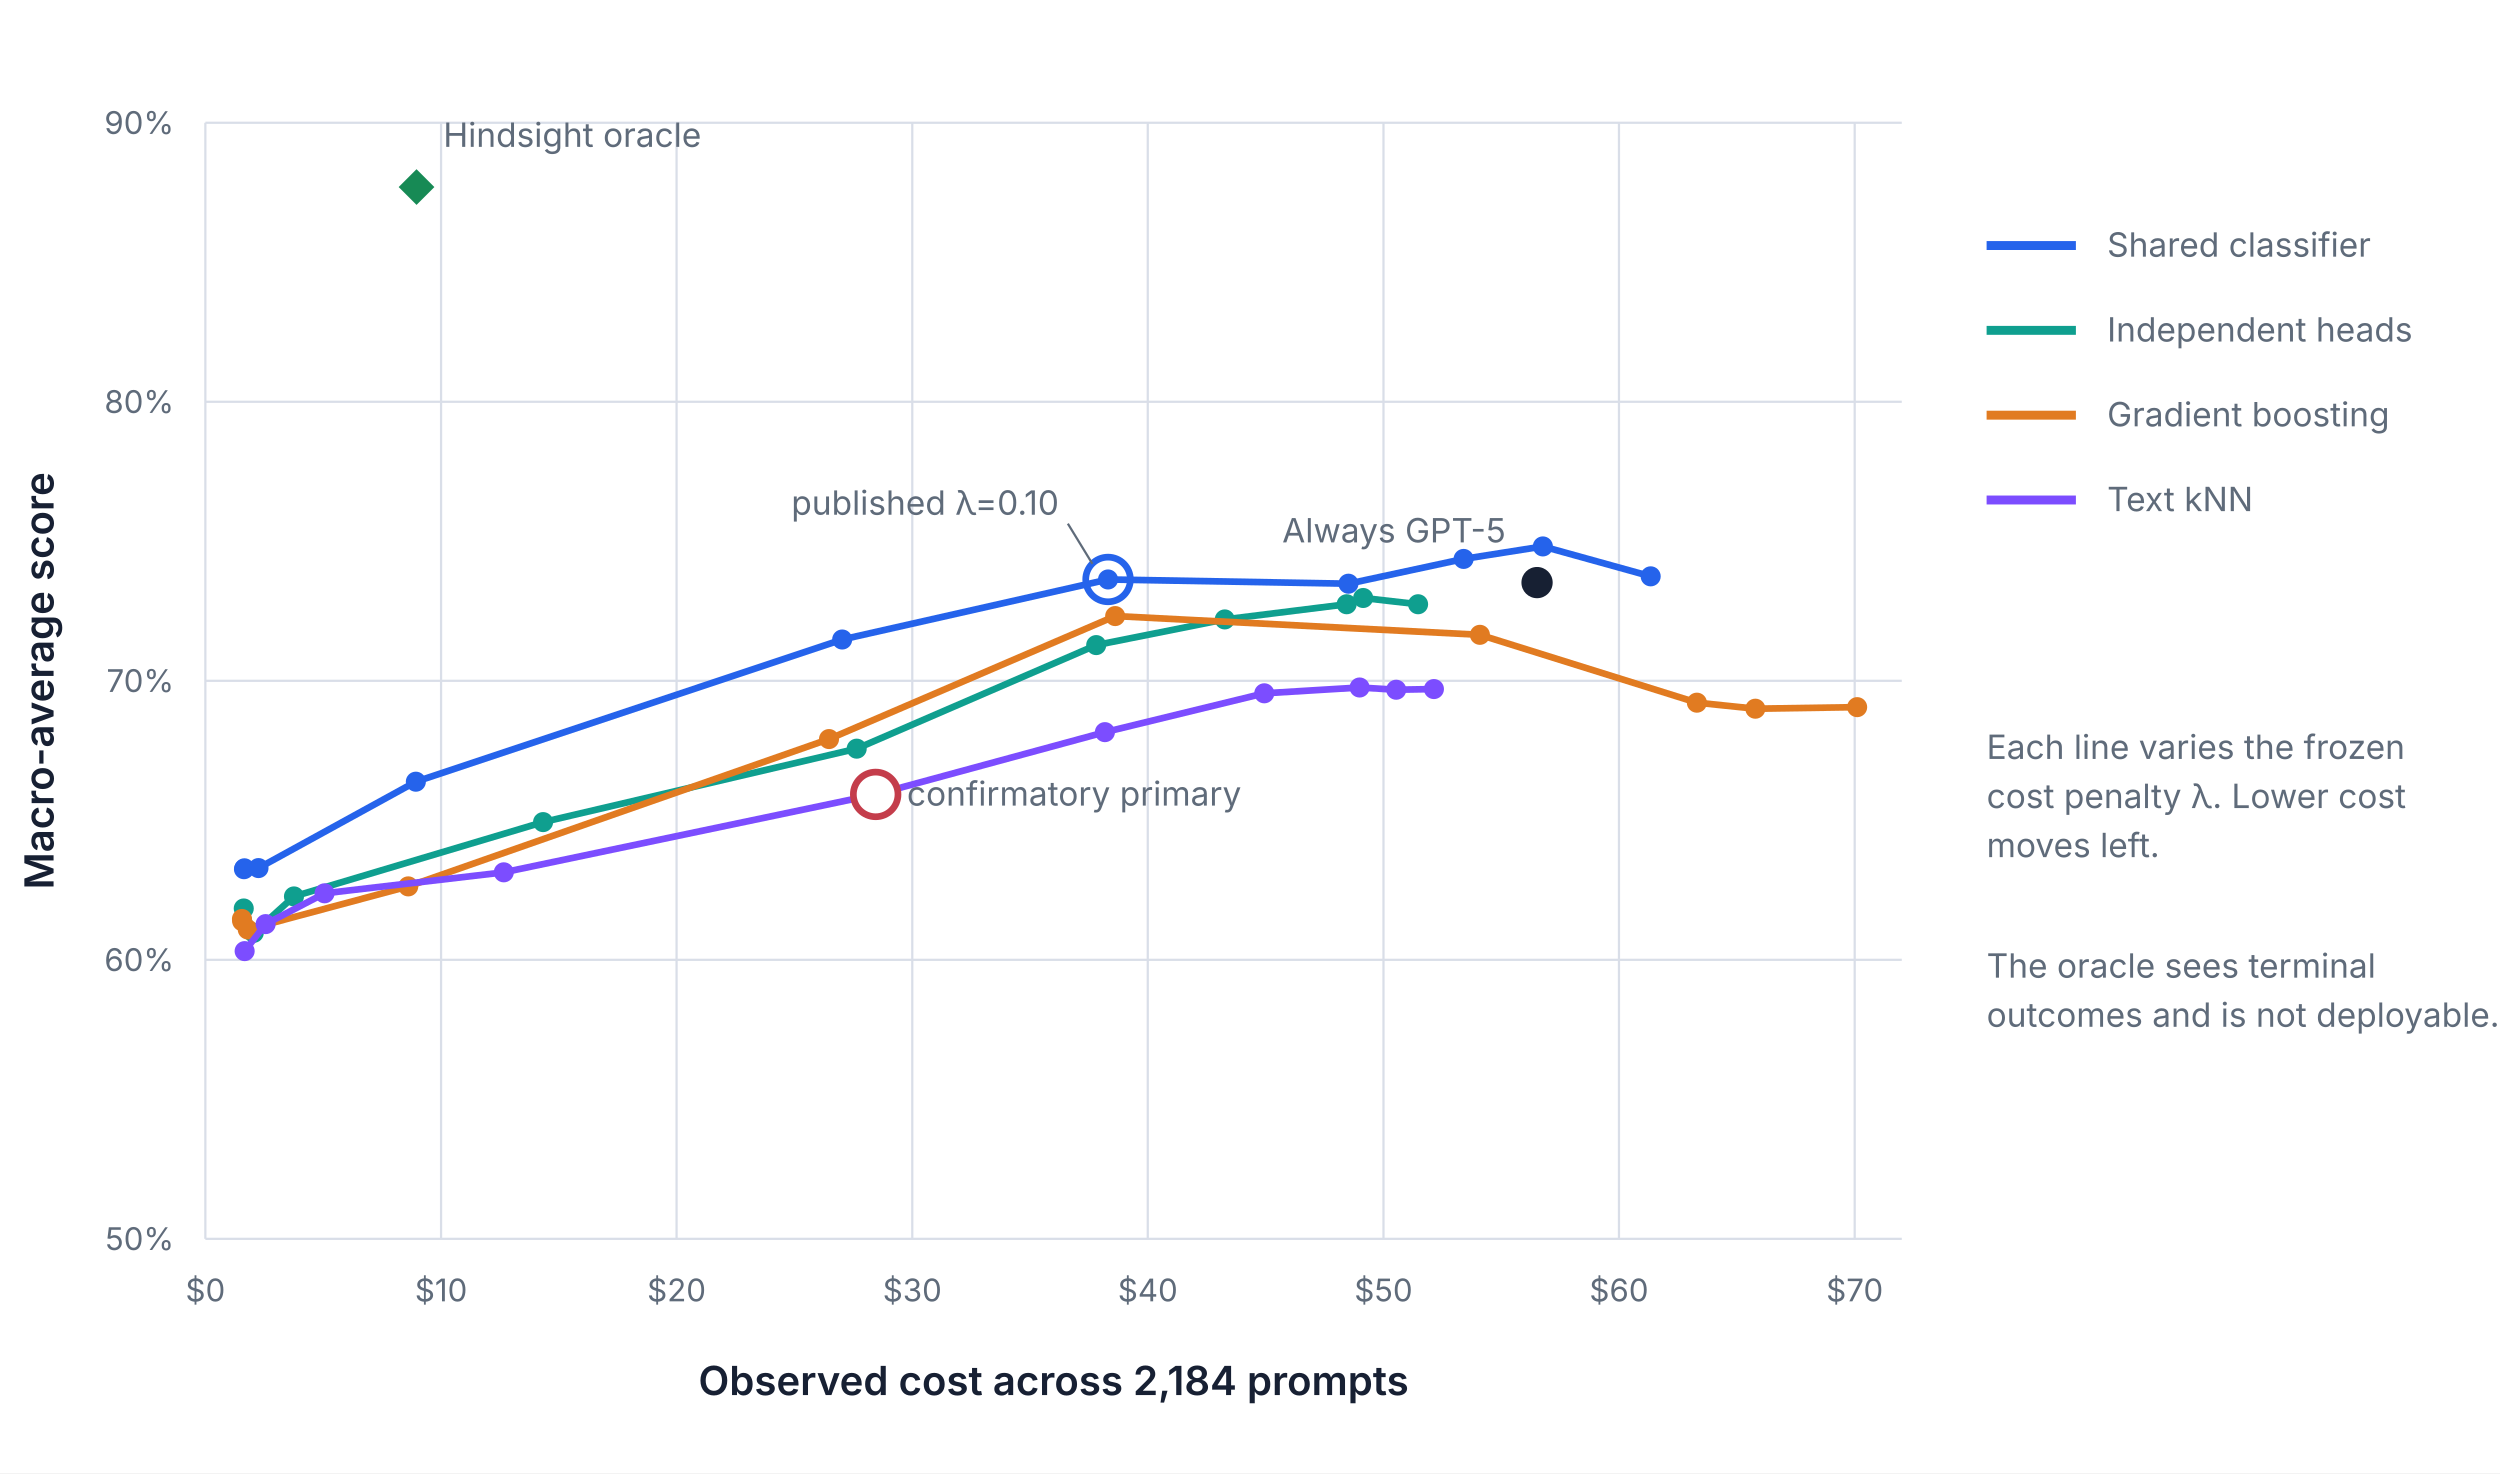
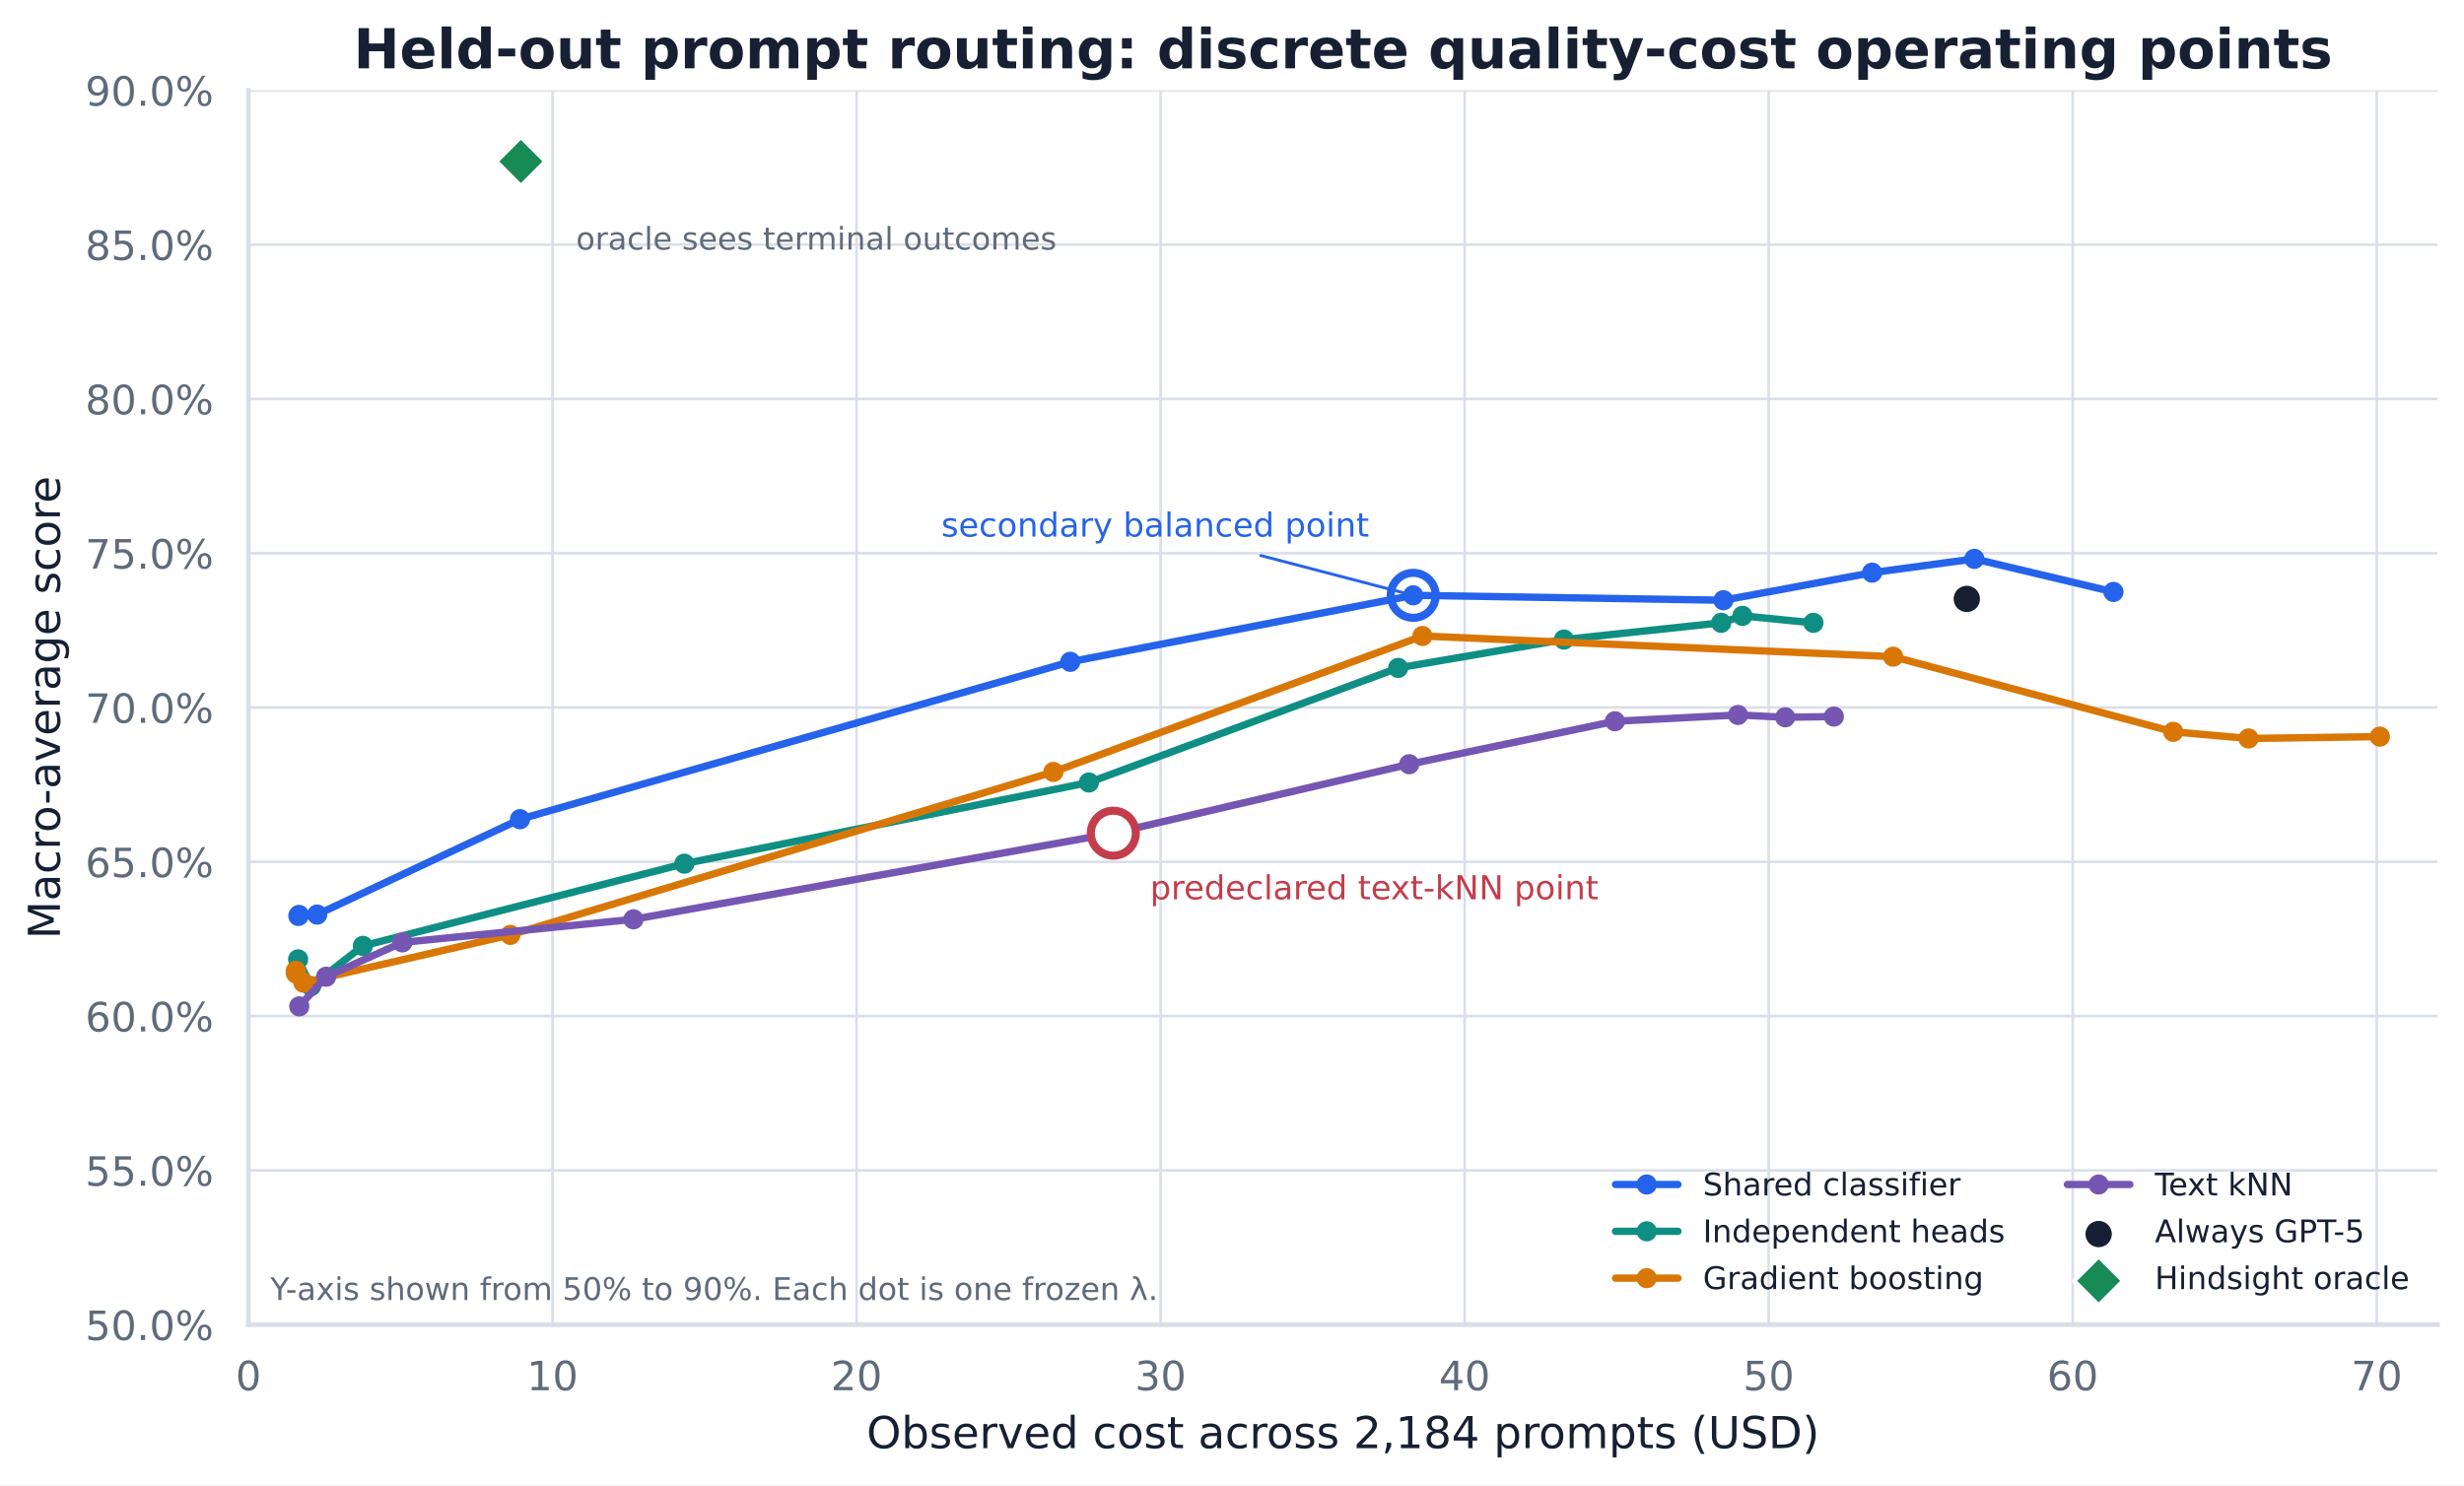
- <svg xmlns="http://www.w3.org/2000/svg" width="1120" height="660" viewBox="0 0 1120 660" role="img" aria-labelledby="title desc">
-   <rect width="1120" height="660" fill="#ffffff" />
-   <style>
-     text { font-family: Inter, ui-sans-serif, system-ui, -apple-system, BlinkMacSystemFont, "Segoe UI", sans-serif; fill: #172033; }
-     .label { font-size: 18px; font-weight: 600; }
-     .small { font-size: 15px; fill: #5f6b7a; }
-     .tick { font-size: 14px; fill: #5f6b7a; }
-     .number { font-size: 24px; font-weight: 700; }
-   </style>
-   <line x1="92.0" y1="55" x2="92.0" y2="555" stroke="#d9dee8" />
-   <text x="92.0" y="583" text-anchor="middle" class="tick">$0</text>
-   <line x1="197.6" y1="55" x2="197.6" y2="555" stroke="#d9dee8" />
-   <text x="197.6" y="583" text-anchor="middle" class="tick">$10</text>
-   <line x1="303.1" y1="55" x2="303.1" y2="555" stroke="#d9dee8" />
-   <text x="303.1" y="583" text-anchor="middle" class="tick">$20</text>
-   <line x1="408.7" y1="55" x2="408.7" y2="555" stroke="#d9dee8" />
-   <text x="408.7" y="583" text-anchor="middle" class="tick">$30</text>
-   <line x1="514.2" y1="55" x2="514.2" y2="555" stroke="#d9dee8" />
-   <text x="514.2" y="583" text-anchor="middle" class="tick">$40</text>
-   <line x1="619.8" y1="55" x2="619.8" y2="555" stroke="#d9dee8" />
-   <text x="619.8" y="583" text-anchor="middle" class="tick">$50</text>
-   <line x1="725.3" y1="55" x2="725.3" y2="555" stroke="#d9dee8" />
-   <text x="725.3" y="583" text-anchor="middle" class="tick">$60</text>
-   <line x1="830.9" y1="55" x2="830.9" y2="555" stroke="#d9dee8" />
-   <text x="830.9" y="583" text-anchor="middle" class="tick">$70</text>
-   <line x1="92" y1="555.0" x2="852" y2="555.0" stroke="#d9dee8" />
-   <text x="78" y="560.0" text-anchor="end" class="tick">50%</text>
-   <line x1="92" y1="430.0" x2="852" y2="430.0" stroke="#d9dee8" />
-   <text x="78" y="435.0" text-anchor="end" class="tick">60%</text>
-   <line x1="92" y1="305.0" x2="852" y2="305.0" stroke="#d9dee8" />
-   <text x="78" y="310.0" text-anchor="end" class="tick">70%</text>
-   <line x1="92" y1="180.0" x2="852" y2="180.0" stroke="#d9dee8" />
-   <text x="78" y="185.0" text-anchor="end" class="tick">80%</text>
-   <line x1="92" y1="55.0" x2="852" y2="55.0" stroke="#d9dee8" />
-   <text x="78" y="60.0" text-anchor="end" class="tick">90%</text>
-   <polyline points="109.3,389.4 109.5,389.0 115.8,388.9 186.3,350.2 377.3,286.5 496.4,259.6 604.1,261.5 655.7,250.4 691.2,244.8 739.5,258.2" fill="none" stroke="#2563eb" stroke-width="3" />
-   <circle cx="109.3" cy="389.4" r="4.5" fill="#2563eb" />
-   <circle cx="109.5" cy="389.0" r="4.5" fill="#2563eb" />
-   <circle cx="115.8" cy="388.9" r="4.5" fill="#2563eb" />
-   <circle cx="186.3" cy="350.2" r="4.5" fill="#2563eb" />
-   <circle cx="377.3" cy="286.5" r="4.5" fill="#2563eb" />
-   <circle cx="496.4" cy="259.6" r="4.5" fill="#2563eb" />
-   <circle cx="604.1" cy="261.5" r="4.5" fill="#2563eb" />
-   <circle cx="655.7" cy="250.4" r="4.5" fill="#2563eb" />
-   <circle cx="691.2" cy="244.8" r="4.5" fill="#2563eb" />
-   <circle cx="739.5" cy="258.2" r="4.5" fill="#2563eb" />
-   <polyline points="109.2,407.0 113.7,417.9 131.7,401.6 243.3,368.3 383.8,335.4 491.1,289.0 548.7,277.5 603.3,270.7 610.7,267.9 635.3,270.7" fill="none" stroke="#0f9f8f" stroke-width="3" />
-   <circle cx="109.2" cy="407.0" r="4.5" fill="#0f9f8f" />
-   <circle cx="113.7" cy="417.9" r="4.5" fill="#0f9f8f" />
-   <circle cx="131.7" cy="401.6" r="4.5" fill="#0f9f8f" />
-   <circle cx="243.3" cy="368.3" r="4.5" fill="#0f9f8f" />
-   <circle cx="383.8" cy="335.4" r="4.5" fill="#0f9f8f" />
-   <circle cx="491.1" cy="289.0" r="4.5" fill="#0f9f8f" />
-   <circle cx="548.7" cy="277.5" r="4.5" fill="#0f9f8f" />
-   <circle cx="603.3" cy="270.7" r="4.5" fill="#0f9f8f" />
-   <circle cx="610.7" cy="267.9" r="4.5" fill="#0f9f8f" />
-   <circle cx="635.3" cy="270.7" r="4.5" fill="#0f9f8f" />
-   <polyline points="108.4,411.7 108.5,412.7 111.0,416.4 182.9,397.1 371.4,331.1 499.6,276.0 663.0,284.4 760.2,314.8 786.4,317.5 832.0,316.8" fill="none" stroke="#e17b21" stroke-width="3" />
-   <circle cx="108.4" cy="411.7" r="4.5" fill="#e17b21" />
-   <circle cx="108.5" cy="412.7" r="4.5" fill="#e17b21" />
-   <circle cx="111.0" cy="416.4" r="4.5" fill="#e17b21" />
-   <circle cx="182.9" cy="397.1" r="4.5" fill="#e17b21" />
-   <circle cx="371.4" cy="331.1" r="4.5" fill="#e17b21" />
-   <circle cx="499.6" cy="276.0" r="4.5" fill="#e17b21" />
-   <circle cx="663.0" cy="284.4" r="4.5" fill="#e17b21" />
-   <circle cx="760.2" cy="314.8" r="4.5" fill="#e17b21" />
-   <circle cx="786.4" cy="317.5" r="4.5" fill="#e17b21" />
-   <circle cx="832.0" cy="316.8" r="4.5" fill="#e17b21" />
-   <polyline points="109.6,426.1 119.0,414.0 145.4,400.2 225.7,390.8 392.3,355.9 495.0,328.0 566.4,310.6 609.1,308.0 625.5,309.0 642.4,308.7" fill="none" stroke="#7c4dff" stroke-width="3" />
-   <circle cx="109.6" cy="426.1" r="4.5" fill="#7c4dff" />
-   <circle cx="119.0" cy="414.0" r="4.5" fill="#7c4dff" />
-   <circle cx="145.4" cy="400.2" r="4.5" fill="#7c4dff" />
-   <circle cx="225.7" cy="390.8" r="4.5" fill="#7c4dff" />
-   <circle cx="392.3" cy="355.9" r="4.5" fill="#7c4dff" />
-   <circle cx="495.0" cy="328.0" r="4.5" fill="#7c4dff" />
-   <circle cx="566.4" cy="310.6" r="4.5" fill="#7c4dff" />
-   <circle cx="609.1" cy="308.0" r="4.5" fill="#7c4dff" />
-   <circle cx="625.5" cy="309.0" r="4.5" fill="#7c4dff" />
-   <circle cx="642.4" cy="308.7" r="4.5" fill="#7c4dff" />
-   <circle cx="688.6" cy="261.0" r="7" fill="#172033" />
-   <text x="674.6" y="243.0" text-anchor="end" class="small">Always GPT-5</text>
-   <path d="M186.6,75.8 L194.6,83.8 L186.6,91.8 L178.6,83.8 Z" fill="#178a55" />
-   <text x="198.6" y="65.8" text-anchor="start" class="small">Hindsight oracle</text>
-   <circle cx="496.4" cy="259.6" r="10" fill="none" stroke="#2563eb" stroke-width="3" />
-   <path d="M489.4,252.6 L478.4,234.6" stroke="#5f6b7a" fill="none" />
-   <text x="474.4" y="230.6" text-anchor="end" class="small">published λ=0.10</text>
-   <circle cx="392.3" cy="355.9" r="10" fill="#ffffff" stroke="#c43d4b" stroke-width="3" />
-   <text x="406.3" y="360.9" class="small">confirmatory primary</text>
-   <line x1="890" y1="110" x2="930" y2="110" stroke="#2563eb" stroke-width="4" />
-   <text x="944" y="115" class="small">Shared classifier</text>
-   <line x1="890" y1="148" x2="930" y2="148" stroke="#0f9f8f" stroke-width="4" />
-   <text x="944" y="153" class="small">Independent heads</text>
-   <line x1="890" y1="186" x2="930" y2="186" stroke="#e17b21" stroke-width="4" />
-   <text x="944" y="191" class="small">Gradient boosting</text>
-   <line x1="890" y1="224" x2="930" y2="224" stroke="#7c4dff" stroke-width="4" />
-   <text x="944" y="229" class="small">Text kNN</text>
-   <text x="472.0" y="625" text-anchor="middle" class="label">Observed cost across 2,184 prompts</text>
-   <text x="24" y="305.0" transform="rotate(-90 24 305.0)" text-anchor="middle" class="label">Macro-average score</text>
-   <text x="890" y="340" class="small">Each line varies the frozen</text>
-   <text x="890" y="362" class="small">cost penalty λ. Lower cost</text>
-   <text x="890" y="384" class="small">moves left.</text>
-   <text x="890" y="438" class="small">The oracle sees terminal</text>
-   <text x="890" y="460" class="small">outcomes and is not deployable.</text>
+ <svg xmlns="http://www.w3.org/2000/svg" xmlns:xlink="http://www.w3.org/1999/xlink" width="670.8pt" height="404.4pt" viewBox="0 0 670.8 404.4" version="1.1">
+   <defs>
+     <style type="text/css">*{stroke-linejoin: round; stroke-linecap: butt}</style>
+   </defs>
+   <g id="figure_1">
+     <g id="patch_1">
+       <path d="M 0 404.4 L 670.8 404.4 L 670.8 0 L 0 0 z " style="fill: #ffffff" />
+     </g>
+     <g id="axes_1">
+       <g id="patch_2">
+         <path d="M 67.644 360.699 L 663.6 360.699 L 663.6 24.598 L 67.644 24.598 z " style="fill: #ffffff" />
+       </g>
+       <g id="matplotlib.axis_1">
+         <g id="xtick_1">
+           <g id="line2d_1">
+             <path d="M 67.644 360.699 L 67.644 24.598 " clip-path="url(#p532b276a05)" style="fill: none; stroke: #d9dee8; stroke-width: 0.7; stroke-linecap: round" />
+           </g>
+           <g id="text_1">
+             <text style="font-size: 11px; font-family: 'DejaVu Sans'; text-anchor: middle; fill: #5f6b7a" x="67.644" y="378.556" transform="rotate(-0 67.64391 378.556)">0</text>
+           </g>
+         </g>
+         <g id="xtick_2">
+           <g id="line2d_2">
+             <path d="M 150.416 360.699 L 150.416 24.598 " clip-path="url(#p532b276a05)" style="fill: none; stroke: #d9dee8; stroke-width: 0.7; stroke-linecap: round" />
+           </g>
+           <g id="text_2">
+             <text style="font-size: 11px; font-family: 'DejaVu Sans'; text-anchor: middle; fill: #5f6b7a" x="150.416" y="378.556" transform="rotate(-0 150.4155 378.556)">10</text>
+           </g>
+         </g>
+         <g id="xtick_3">
+           <g id="line2d_3">
+             <path d="M 233.187 360.699 L 233.187 24.598 " clip-path="url(#p532b276a05)" style="fill: none; stroke: #d9dee8; stroke-width: 0.7; stroke-linecap: round" />
+           </g>
+           <g id="text_3">
+             <text style="font-size: 11px; font-family: 'DejaVu Sans'; text-anchor: middle; fill: #5f6b7a" x="233.187" y="378.556" transform="rotate(-0 233.1871 378.556)">20</text>
+           </g>
+         </g>
+         <g id="xtick_4">
+           <g id="line2d_4">
+             <path d="M 315.959 360.699 L 315.959 24.598 " clip-path="url(#p532b276a05)" style="fill: none; stroke: #d9dee8; stroke-width: 0.7; stroke-linecap: round" />
+           </g>
+           <g id="text_4">
+             <text style="font-size: 11px; font-family: 'DejaVu Sans'; text-anchor: middle; fill: #5f6b7a" x="315.959" y="378.556" transform="rotate(-0 315.9587 378.556)">30</text>
+           </g>
+         </g>
+         <g id="xtick_5">
+           <g id="line2d_5">
+             <path d="M 398.73 360.699 L 398.73 24.598 " clip-path="url(#p532b276a05)" style="fill: none; stroke: #d9dee8; stroke-width: 0.7; stroke-linecap: round" />
+           </g>
+           <g id="text_5">
+             <text style="font-size: 11px; font-family: 'DejaVu Sans'; text-anchor: middle; fill: #5f6b7a" x="398.73" y="378.556" transform="rotate(-0 398.7304 378.556)">40</text>
+           </g>
+         </g>
+         <g id="xtick_6">
+           <g id="line2d_6">
+             <path d="M 481.502 360.699 L 481.502 24.598 " clip-path="url(#p532b276a05)" style="fill: none; stroke: #d9dee8; stroke-width: 0.7; stroke-linecap: round" />
+           </g>
+           <g id="text_6">
+             <text style="font-size: 11px; font-family: 'DejaVu Sans'; text-anchor: middle; fill: #5f6b7a" x="481.502" y="378.556" transform="rotate(-0 481.502 378.556)">50</text>
+           </g>
+         </g>
+         <g id="xtick_7">
+           <g id="line2d_7">
+             <path d="M 564.274 360.699 L 564.274 24.598 " clip-path="url(#p532b276a05)" style="fill: none; stroke: #d9dee8; stroke-width: 0.7; stroke-linecap: round" />
+           </g>
+           <g id="text_7">
+             <text style="font-size: 11px; font-family: 'DejaVu Sans'; text-anchor: middle; fill: #5f6b7a" x="564.274" y="378.556" transform="rotate(-0 564.2736 378.556)">60</text>
+           </g>
+         </g>
+         <g id="xtick_8">
+           <g id="line2d_8">
+             <path d="M 647.045 360.699 L 647.045 24.598 " clip-path="url(#p532b276a05)" style="fill: none; stroke: #d9dee8; stroke-width: 0.7; stroke-linecap: round" />
+           </g>
+           <g id="text_8">
+             <text style="font-size: 11px; font-family: 'DejaVu Sans'; text-anchor: middle; fill: #5f6b7a" x="647.045" y="378.556" transform="rotate(-0 647.0452 378.556)">70</text>
+           </g>
+         </g>
+         <g id="text_9">
+           <text style="font-size: 12px; font-family: 'DejaVu Sans'; text-anchor: middle; fill: #172033" x="365.622" y="394.317" transform="rotate(-0 365.6217 394.3167)">Observed cost across 2,184 prompts (USD)</text>
+         </g>
+       </g>
+       <g id="matplotlib.axis_2">
+         <g id="ytick_1">
+           <g id="line2d_9">
+             <path d="M 67.644 360.699 L 663.6 360.699 " clip-path="url(#p532b276a05)" style="fill: none; stroke: #d9dee8; stroke-width: 0.7; stroke-linecap: round" />
+           </g>
+           <g id="text_10">
+             <text style="font-size: 11px; font-family: 'DejaVu Sans'; text-anchor: end; fill: #5f6b7a" x="58.144" y="364.877" transform="rotate(-0 58.14391 364.8773)">50.0%</text>
+           </g>
+         </g>
+         <g id="ytick_2">
+           <g id="line2d_10">
+             <path d="M 67.644 318.686 L 663.6 318.686 " clip-path="url(#p532b276a05)" style="fill: none; stroke: #d9dee8; stroke-width: 0.7; stroke-linecap: round" />
+           </g>
+           <g id="text_11">
+             <text style="font-size: 11px; font-family: 'DejaVu Sans'; text-anchor: end; fill: #5f6b7a" x="58.144" y="322.865" transform="rotate(-0 58.14391 322.8647)">55.0%</text>
+           </g>
+         </g>
+         <g id="ytick_3">
+           <g id="line2d_11">
+             <path d="M 67.644 276.673 L 663.6 276.673 " clip-path="url(#p532b276a05)" style="fill: none; stroke: #d9dee8; stroke-width: 0.7; stroke-linecap: round" />
+           </g>
+           <g id="text_12">
+             <text style="font-size: 11px; font-family: 'DejaVu Sans'; text-anchor: end; fill: #5f6b7a" x="58.144" y="280.852" transform="rotate(-0 58.14391 280.8521)">60.0%</text>
+           </g>
+         </g>
+         <g id="ytick_4">
+           <g id="line2d_12">
+             <path d="M 67.644 234.661 L 663.6 234.661 " clip-path="url(#p532b276a05)" style="fill: none; stroke: #d9dee8; stroke-width: 0.7; stroke-linecap: round" />
+           </g>
+           <g id="text_13">
+             <text style="font-size: 11px; font-family: 'DejaVu Sans'; text-anchor: end; fill: #5f6b7a" x="58.144" y="238.839" transform="rotate(-0 58.14391 238.8394)">65.0%</text>
+           </g>
+         </g>
+         <g id="ytick_5">
+           <g id="line2d_13">
+             <path d="M 67.644 192.648 L 663.6 192.648 " clip-path="url(#p532b276a05)" style="fill: none; stroke: #d9dee8; stroke-width: 0.7; stroke-linecap: round" />
+           </g>
+           <g id="text_14">
+             <text style="font-size: 11px; font-family: 'DejaVu Sans'; text-anchor: end; fill: #5f6b7a" x="58.144" y="196.827" transform="rotate(-0 58.14391 196.8268)">70.0%</text>
+           </g>
+         </g>
+         <g id="ytick_6">
+           <g id="line2d_14">
+             <path d="M 67.644 150.636 L 663.6 150.636 " clip-path="url(#p532b276a05)" style="fill: none; stroke: #d9dee8; stroke-width: 0.7; stroke-linecap: round" />
+           </g>
+           <g id="text_15">
+             <text style="font-size: 11px; font-family: 'DejaVu Sans'; text-anchor: end; fill: #5f6b7a" x="58.144" y="154.814" transform="rotate(-0 58.14391 154.8142)">75.0%</text>
+           </g>
+         </g>
+         <g id="ytick_7">
+           <g id="line2d_15">
+             <path d="M 67.644 108.623 L 663.6 108.623 " clip-path="url(#p532b276a05)" style="fill: none; stroke: #d9dee8; stroke-width: 0.7; stroke-linecap: round" />
+           </g>
+           <g id="text_16">
+             <text style="font-size: 11px; font-family: 'DejaVu Sans'; text-anchor: end; fill: #5f6b7a" x="58.144" y="112.802" transform="rotate(-0 58.14391 112.8016)">80.0%</text>
+           </g>
+         </g>
+         <g id="ytick_8">
+           <g id="line2d_16">
+             <path d="M 67.644 66.61 L 663.6 66.61 " clip-path="url(#p532b276a05)" style="fill: none; stroke: #d9dee8; stroke-width: 0.7; stroke-linecap: round" />
+           </g>
+           <g id="text_17">
+             <text style="font-size: 11px; font-family: 'DejaVu Sans'; text-anchor: end; fill: #5f6b7a" x="58.144" y="70.789" transform="rotate(-0 58.14391 70.78898)">85.0%</text>
+           </g>
+         </g>
+         <g id="ytick_9">
+           <g id="line2d_17">
+             <path d="M 67.644 24.598 L 663.6 24.598 " clip-path="url(#p532b276a05)" style="fill: none; stroke: #d9dee8; stroke-width: 0.7; stroke-linecap: round" />
+           </g>
+           <g id="text_18">
+             <text style="font-size: 11px; font-family: 'DejaVu Sans'; text-anchor: end; fill: #5f6b7a" x="58.144" y="28.776" transform="rotate(-0 58.14391 28.77637)">90.0%</text>
+           </g>
+         </g>
+         <g id="text_19">
+           <text style="font-size: 12px; font-family: 'DejaVu Sans'; text-anchor: middle; fill: #172033" x="16.317" y="192.648" transform="rotate(-90 16.31719 192.6481)">Macro-average score</text>
+         </g>
+       </g>
+       <g id="line2d_18">
+         <path d="M 81.226 249.405 L 81.4 249.126 L 86.341 249.036 L 141.571 223.062 L 291.37 180.206 L 384.73 162.104 L 469.184 163.44 L 509.667 155.93 L 537.494 152.173 L 575.37 161.176 " clip-path="url(#p532b276a05)" style="fill: none; stroke: #2563eb; stroke-width: 2; stroke-linecap: round" />
+         <defs>
+           <path id="m2f4cd47f44" d="M 0 2.25 C 0.597 2.25 1.169 2.013 1.591 1.591 C 2.013 1.169 2.25 0.597 2.25 0 C 2.25 -0.597 2.013 -1.169 1.591 -1.591 C 1.169 -2.013 0.597 -2.25 0 -2.25 C -0.597 -2.25 -1.169 -2.013 -1.591 -1.591 C -2.013 -1.169 -2.25 -0.597 -2.25 0 C -2.25 0.597 -2.013 1.169 -1.591 1.591 C -1.169 2.013 -0.597 2.25 0 2.25 z " style="stroke: #2563eb" />
+         </defs>
+         <g clip-path="url(#p532b276a05)">
+           <use xlink:href="#m2f4cd47f44" x="81.226" y="249.405" style="fill: #2563eb; stroke: #2563eb" />
+           <use xlink:href="#m2f4cd47f44" x="81.4" y="249.126" style="fill: #2563eb; stroke: #2563eb" />
+           <use xlink:href="#m2f4cd47f44" x="86.341" y="249.036" style="fill: #2563eb; stroke: #2563eb" />
+           <use xlink:href="#m2f4cd47f44" x="141.571" y="223.062" style="fill: #2563eb; stroke: #2563eb" />
+           <use xlink:href="#m2f4cd47f44" x="291.37" y="180.206" style="fill: #2563eb; stroke: #2563eb" />
+           <use xlink:href="#m2f4cd47f44" x="384.73" y="162.104" style="fill: #2563eb; stroke: #2563eb" />
+           <use xlink:href="#m2f4cd47f44" x="469.184" y="163.44" style="fill: #2563eb; stroke: #2563eb" />
+           <use xlink:href="#m2f4cd47f44" x="509.667" y="155.93" style="fill: #2563eb; stroke: #2563eb" />
+           <use xlink:href="#m2f4cd47f44" x="537.494" y="152.173" style="fill: #2563eb; stroke: #2563eb" />
+           <use xlink:href="#m2f4cd47f44" x="575.37" y="161.176" style="fill: #2563eb; stroke: #2563eb" />
+         </g>
+       </g>
+       <g id="line2d_19">
+         <path d="M 81.162 261.228 L 84.699 268.522 L 98.795 257.553 L 186.302 235.174 L 296.442 213.07 L 380.634 181.868 L 425.766 174.144 L 468.572 169.586 L 474.356 167.693 L 493.69 169.598 " clip-path="url(#p532b276a05)" style="fill: none; stroke: #0f8f83; stroke-width: 2; stroke-linecap: round" />
+         <defs>
+           <path id="m54bf27d04c" d="M 0 2.25 C 0.597 2.25 1.169 2.013 1.591 1.591 C 2.013 1.169 2.25 0.597 2.25 0 C 2.25 -0.597 2.013 -1.169 1.591 -1.591 C 1.169 -2.013 0.597 -2.25 0 -2.25 C -0.597 -2.25 -1.169 -2.013 -1.591 -1.591 C -2.013 -1.169 -2.25 -0.597 -2.25 0 C -2.25 0.597 -2.013 1.169 -1.591 1.591 C -1.169 2.013 -0.597 2.25 0 2.25 z " style="stroke: #0f8f83" />
+         </defs>
+         <g clip-path="url(#p532b276a05)">
+           <use xlink:href="#m54bf27d04c" x="81.162" y="261.228" style="fill: #0f8f83; stroke: #0f8f83" />
+           <use xlink:href="#m54bf27d04c" x="84.699" y="268.522" style="fill: #0f8f83; stroke: #0f8f83" />
+           <use xlink:href="#m54bf27d04c" x="98.795" y="257.553" style="fill: #0f8f83; stroke: #0f8f83" />
+           <use xlink:href="#m54bf27d04c" x="186.302" y="235.174" style="fill: #0f8f83; stroke: #0f8f83" />
+           <use xlink:href="#m54bf27d04c" x="296.442" y="213.07" style="fill: #0f8f83; stroke: #0f8f83" />
+           <use xlink:href="#m54bf27d04c" x="380.634" y="181.868" style="fill: #0f8f83; stroke: #0f8f83" />
+           <use xlink:href="#m54bf27d04c" x="425.766" y="174.144" style="fill: #0f8f83; stroke: #0f8f83" />
+           <use xlink:href="#m54bf27d04c" x="468.572" y="169.586" style="fill: #0f8f83; stroke: #0f8f83" />
+           <use xlink:href="#m54bf27d04c" x="474.356" y="167.693" style="fill: #0f8f83; stroke: #0f8f83" />
+           <use xlink:href="#m54bf27d04c" x="493.69" y="169.598" style="fill: #0f8f83; stroke: #0f8f83" />
+         </g>
+       </g>
+       <g id="line2d_20">
+         <path d="M 80.509 264.355 L 80.56 265.069 L 82.578 267.556 L 138.949 254.569 L 286.768 210.191 L 387.249 173.179 L 515.391 178.811 L 591.633 199.265 L 612.132 201.079 L 647.892 200.579 " clip-path="url(#p532b276a05)" style="fill: none; stroke: #d97706; stroke-width: 2; stroke-linecap: round" />
+         <defs>
+           <path id="m5d833cee21" d="M 0 2.25 C 0.597 2.25 1.169 2.013 1.591 1.591 C 2.013 1.169 2.25 0.597 2.25 0 C 2.25 -0.597 2.013 -1.169 1.591 -1.591 C 1.169 -2.013 0.597 -2.25 0 -2.25 C -0.597 -2.25 -1.169 -2.013 -1.591 -1.591 C -2.013 -1.169 -2.25 -0.597 -2.25 0 C -2.25 0.597 -2.013 1.169 -1.591 1.591 C -1.169 2.013 -0.597 2.25 0 2.25 z " style="stroke: #d97706" />
+         </defs>
+         <g clip-path="url(#p532b276a05)">
+           <use xlink:href="#m5d833cee21" x="80.509" y="264.355" style="fill: #d97706; stroke: #d97706" />
+           <use xlink:href="#m5d833cee21" x="80.56" y="265.069" style="fill: #d97706; stroke: #d97706" />
+           <use xlink:href="#m5d833cee21" x="82.578" y="267.556" style="fill: #d97706; stroke: #d97706" />
+           <use xlink:href="#m5d833cee21" x="138.949" y="254.569" style="fill: #d97706; stroke: #d97706" />
+           <use xlink:href="#m5d833cee21" x="286.768" y="210.191" style="fill: #d97706; stroke: #d97706" />
+           <use xlink:href="#m5d833cee21" x="387.249" y="173.179" style="fill: #d97706; stroke: #d97706" />
+           <use xlink:href="#m5d833cee21" x="515.391" y="178.811" style="fill: #d97706; stroke: #d97706" />
+           <use xlink:href="#m5d833cee21" x="591.633" y="199.265" style="fill: #d97706; stroke: #d97706" />
+           <use xlink:href="#m5d833cee21" x="612.132" y="201.079" style="fill: #d97706; stroke: #d97706" />
+           <use xlink:href="#m5d833cee21" x="647.892" y="200.579" style="fill: #d97706; stroke: #d97706" />
+         </g>
+       </g>
+       <g id="line2d_21">
+         <path d="M 81.468 274.025 L 88.791 265.951 L 109.539 256.608 L 172.454 250.319 L 303.09 226.869 L 383.642 208.099 L 439.649 196.394 L 473.144 194.678 L 486.009 195.313 L 499.256 195.115 " clip-path="url(#p532b276a05)" style="fill: none; stroke: #7656b3; stroke-width: 2; stroke-linecap: round" />
+         <defs>
+           <path id="md521258bb4" d="M 0 2.25 C 0.597 2.25 1.169 2.013 1.591 1.591 C 2.013 1.169 2.25 0.597 2.25 0 C 2.25 -0.597 2.013 -1.169 1.591 -1.591 C 1.169 -2.013 0.597 -2.25 0 -2.25 C -0.597 -2.25 -1.169 -2.013 -1.591 -1.591 C -2.013 -1.169 -2.25 -0.597 -2.25 0 C -2.25 0.597 -2.013 1.169 -1.591 1.591 C -1.169 2.013 -0.597 2.25 0 2.25 z " style="stroke: #7656b3" />
+         </defs>
+         <g clip-path="url(#p532b276a05)">
+           <use xlink:href="#md521258bb4" x="81.468" y="274.025" style="fill: #7656b3; stroke: #7656b3" />
+           <use xlink:href="#md521258bb4" x="88.791" y="265.951" style="fill: #7656b3; stroke: #7656b3" />
+           <use xlink:href="#md521258bb4" x="109.539" y="256.608" style="fill: #7656b3; stroke: #7656b3" />
+           <use xlink:href="#md521258bb4" x="172.454" y="250.319" style="fill: #7656b3; stroke: #7656b3" />
+           <use xlink:href="#md521258bb4" x="303.09" y="226.869" style="fill: #7656b3; stroke: #7656b3" />
+           <use xlink:href="#md521258bb4" x="383.642" y="208.099" style="fill: #7656b3; stroke: #7656b3" />
+           <use xlink:href="#md521258bb4" x="439.649" y="196.394" style="fill: #7656b3; stroke: #7656b3" />
+           <use xlink:href="#md521258bb4" x="473.144" y="194.678" style="fill: #7656b3; stroke: #7656b3" />
+           <use xlink:href="#md521258bb4" x="486.009" y="195.313" style="fill: #7656b3; stroke: #7656b3" />
+           <use xlink:href="#md521258bb4" x="499.256" y="195.115" style="fill: #7656b3; stroke: #7656b3" />
+         </g>
+       </g>
+       <g id="patch_3">
+         <path d="M 67.644 360.699 L 67.644 24.598 " style="fill: none; stroke: #d9dee8; stroke-width: 1.25; stroke-linejoin: miter; stroke-linecap: square" />
+       </g>
+       <g id="patch_4">
+         <path d="M 67.644 360.699 L 663.6 360.699 " style="fill: none; stroke: #d9dee8; stroke-width: 1.25; stroke-linejoin: miter; stroke-linecap: square" />
+       </g>
+       <g id="patch_5">
+         <path d="M 343.248 151.273 Q 363.02 156.436 382.793 161.599 " style="fill: none; stroke: #2563eb; stroke-width: 0.8; stroke-linecap: round" />
+       </g>
+       <g id="text_20">
+         <text style="font-size: 9px; font-family: 'DejaVu Sans'; text-anchor: end; fill: #2563eb" x="372.73" y="146.104" transform="rotate(-0 372.7296 146.1045)">secondary balanced point</text>
+       </g>
+       <g id="text_21">
+         <text style="font-size: 9px; font-family: 'DejaVu Sans'; text-anchor: start; fill: #c43d4b" x="313.09" y="244.869" transform="rotate(-0 313.0901 244.8687)">predeclared text-kNN point</text>
+       </g>
+       <g id="text_22">
+         <text style="font-size: 8.5px; font-family: 'DejaVu Sans'; text-anchor: start; fill: #5f6b7a" x="156.812" y="67.965" transform="rotate(-0 156.8119 67.96494)">oracle sees terminal outcomes</text>
+       </g>
+       <g id="text_23">
+         <text style="font-size: 8.5px; font-family: 'DejaVu Sans'; text-anchor: start; fill: #5f6b7a" x="73.603" y="353.977" transform="rotate(-0 73.60346 353.9766)">Y-axis shown from 50% to 90%. Each dot is one frozen λ.</text>
+       </g>
+       <g id="text_24">
+         <text style="font-weight: 700; font-size: 15px; font-family: 'DejaVu Sans'; text-anchor: middle; fill: #172033" x="365.622" y="18.598" transform="rotate(-0 365.6217 18.59766)">Held-out prompt routing: discrete quality-cost operating points</text>
+       </g>
+       <g id="PathCollection_1">
+         <defs>
+           <path id="ma48cf84a92" d="M 0 4.183 C 1.109 4.183 2.174 3.743 2.958 2.958 C 3.743 2.174 4.183 1.109 4.183 0 C 4.183 -1.109 3.743 -2.174 2.958 -2.958 C 2.174 -3.743 1.109 -4.183 0 -4.183 C -1.109 -4.183 -2.174 -3.743 -2.958 -2.958 C -3.743 -2.174 -4.183 -1.109 -4.183 0 C -4.183 1.109 -3.743 2.174 -2.958 2.958 C -2.174 3.743 -1.109 4.183 0 4.183 z " style="stroke: #ffffff; stroke-width: 1.2" />
+         </defs>
+         <g clip-path="url(#p532b276a05)">
+           <use xlink:href="#ma48cf84a92" x="535.443" y="163.081" style="fill: #172033; stroke: #ffffff; stroke-width: 1.2" />
+         </g>
+       </g>
+       <g id="PathCollection_2">
+         <defs>
+           <path id="m03d73f1656" d="M -0 6.708 L 6.708 0 L 0 -6.708 L -6.708 -0 z " style="stroke: #ffffff; stroke-width: 1.2" />
+         </defs>
+         <g clip-path="url(#p532b276a05)">
+           <use xlink:href="#m03d73f1656" x="141.812" y="43.965" style="fill: #178a55; stroke: #ffffff; stroke-width: 1.2" />
+         </g>
+       </g>
+       <g id="legend_1">
+         <g id="line2d_22">
+           <path d="M 439.806 322.53 L 448.306 322.53 L 456.806 322.53 " style="fill: none; stroke: #2563eb; stroke-width: 2; stroke-linecap: round" />
+           <g>
+             <use xlink:href="#m2f4cd47f44" x="448.306" y="322.53" style="fill: #2563eb; stroke: #2563eb" />
+           </g>
+         </g>
+         <g id="text_25">
+           <text style="font-size: 8.5px; font-family: 'DejaVu Sans'; text-anchor: start; fill: #172033" x="463.606" y="325.505" transform="rotate(-0 463.6065 325.5053)">Shared classifier</text>
+         </g>
+         <g id="line2d_23">
+           <path d="M 439.806 335.281 L 448.306 335.281 L 456.806 335.281 " style="fill: none; stroke: #0f8f83; stroke-width: 2; stroke-linecap: round" />
+           <g>
+             <use xlink:href="#m54bf27d04c" x="448.306" y="335.281" style="fill: #0f8f83; stroke: #0f8f83" />
+           </g>
+         </g>
+         <g id="text_26">
+           <text style="font-size: 8.5px; font-family: 'DejaVu Sans'; text-anchor: start; fill: #172033" x="463.606" y="338.256" transform="rotate(-0 463.6065 338.2559)">Independent heads</text>
+         </g>
+         <g id="line2d_24">
+           <path d="M 439.806 348.032 L 448.306 348.032 L 456.806 348.032 " style="fill: none; stroke: #d97706; stroke-width: 2; stroke-linecap: round" />
+           <g>
+             <use xlink:href="#m5d833cee21" x="448.306" y="348.032" style="fill: #d97706; stroke: #d97706" />
+           </g>
+         </g>
+         <g id="text_27">
+           <text style="font-size: 8.5px; font-family: 'DejaVu Sans'; text-anchor: start; fill: #172033" x="463.606" y="351.007" transform="rotate(-0 463.6065 351.0066)">Gradient boosting</text>
+         </g>
+         <g id="line2d_25">
+           <path d="M 562.837 322.53 L 571.337 322.53 L 579.837 322.53 " style="fill: none; stroke: #7656b3; stroke-width: 2; stroke-linecap: round" />
+           <g>
+             <use xlink:href="#md521258bb4" x="571.337" y="322.53" style="fill: #7656b3; stroke: #7656b3" />
+           </g>
+         </g>
+         <g id="text_28">
+           <text style="font-size: 8.5px; font-family: 'DejaVu Sans'; text-anchor: start; fill: #172033" x="586.637" y="325.505" transform="rotate(-0 586.6373 325.5053)">Text kNN</text>
+         </g>
+         <g id="PathCollection_3">
+           <g>
+             <use xlink:href="#ma48cf84a92" x="571.337" y="336.025" style="fill: #172033; stroke: #ffffff; stroke-width: 1.2" />
+           </g>
+         </g>
+         <g id="text_29">
+           <text style="font-size: 8.5px; font-family: 'DejaVu Sans'; text-anchor: start; fill: #172033" x="586.637" y="338.256" transform="rotate(-0 586.6373 338.2559)">Always GPT-5</text>
+         </g>
+         <g id="PathCollection_4">
+           <g>
+             <use xlink:href="#m03d73f1656" x="571.337" y="348.775" style="fill: #178a55; stroke: #ffffff; stroke-width: 1.2" />
+           </g>
+         </g>
+         <g id="text_30">
+           <text style="font-size: 8.5px; font-family: 'DejaVu Sans'; text-anchor: start; fill: #172033" x="586.637" y="351.007" transform="rotate(-0 586.6373 351.0066)">Hindsight oracle</text>
+         </g>
+       </g>
+       <g id="PathCollection_5">
+         <path d="M 384.73 168.228 C 386.354 168.228 387.911 167.583 389.06 166.435 C 390.208 165.286 390.853 163.728 390.853 162.104 C 390.853 160.48 390.208 158.923 389.06 157.774 C 387.911 156.626 386.354 155.981 384.73 155.981 C 383.106 155.981 381.548 156.626 380.399 157.774 C 379.251 158.923 378.606 160.48 378.606 162.104 C 378.606 163.728 379.251 165.286 380.399 166.435 C 381.548 167.583 383.106 168.228 384.73 168.228 L 384.73 168.228 z " clip-path="url(#p532b276a05)" style="fill: none; stroke: #2563eb; stroke-width: 2.2" />
+       </g>
+       <g id="PathCollection_6">
+         <defs>
+           <path id="m86ce4c1325" d="M 0 6.124 C 1.624 6.124 3.182 5.478 4.33 4.33 C 5.478 3.182 6.124 1.624 6.124 0 C 6.124 -1.624 5.478 -3.182 4.33 -4.33 C 3.182 -5.478 1.624 -6.124 0 -6.124 C -1.624 -6.124 -3.182 -5.478 -4.33 -4.33 C -5.478 -3.182 -6.124 -1.624 -6.124 0 C -6.124 1.624 -5.478 3.182 -4.33 4.33 C -3.182 5.478 -1.624 6.124 0 6.124 z " style="stroke: #c43d4b; stroke-width: 2.2" />
+         </defs>
+         <g clip-path="url(#p532b276a05)">
+           <use xlink:href="#m86ce4c1325" x="303.09" y="226.869" style="fill: #ffffff; stroke: #c43d4b; stroke-width: 2.2" />
+         </g>
+       </g>
+     </g>
+   </g>
+   <defs>
+     <clipPath id="p532b276a05">
+       <rect x="67.644" y="24.598" width="595.956" height="336.101" />
+     </clipPath>
+   </defs>
</svg>
